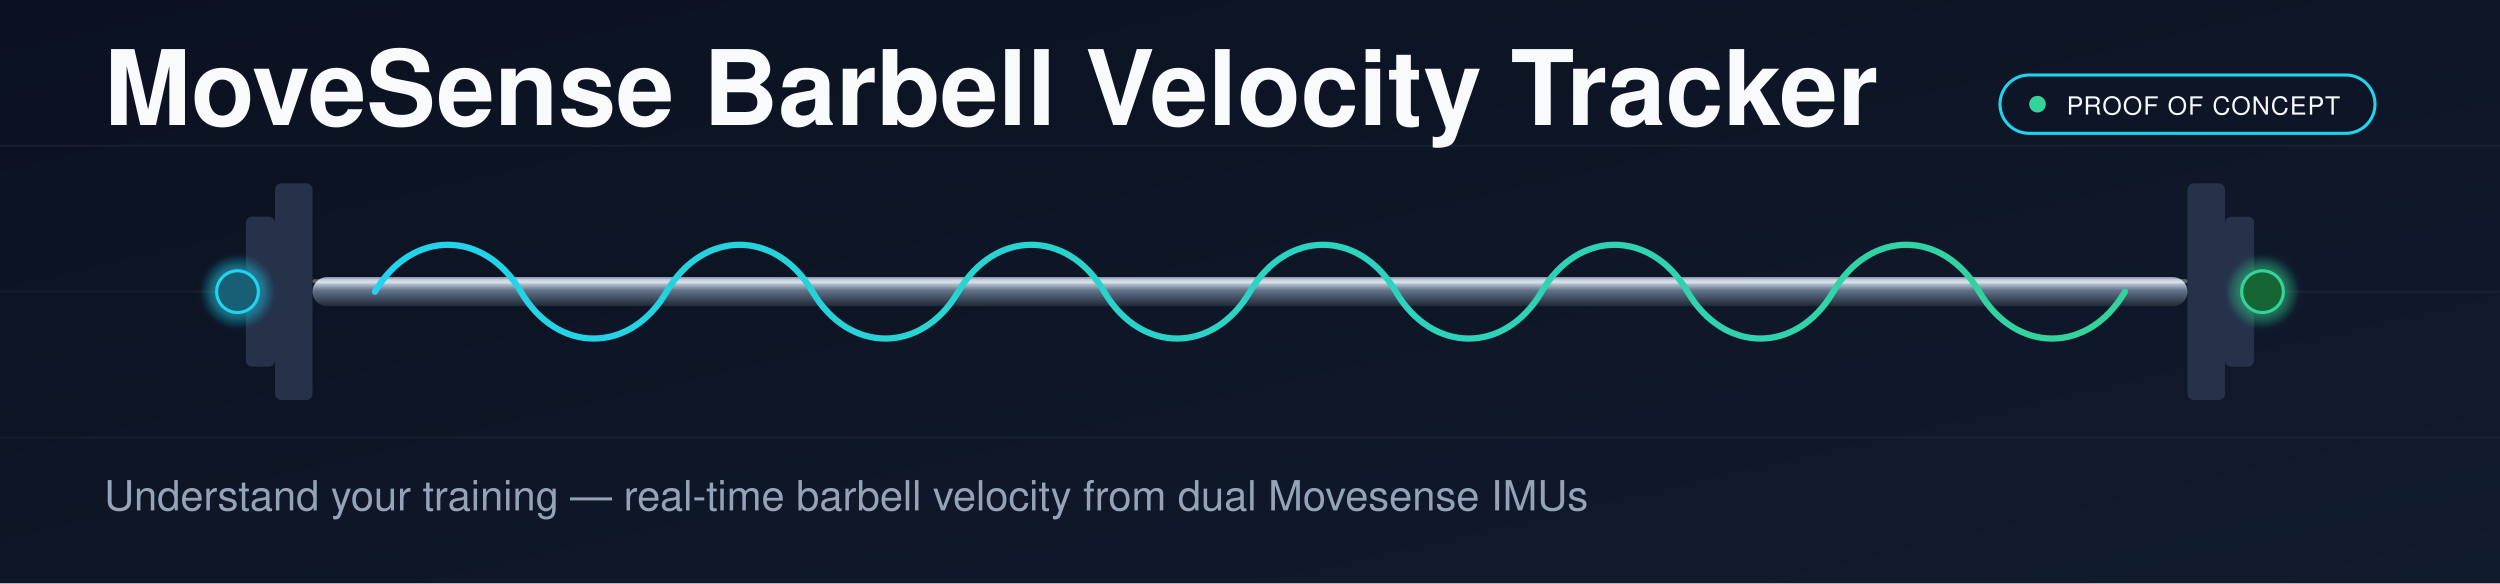
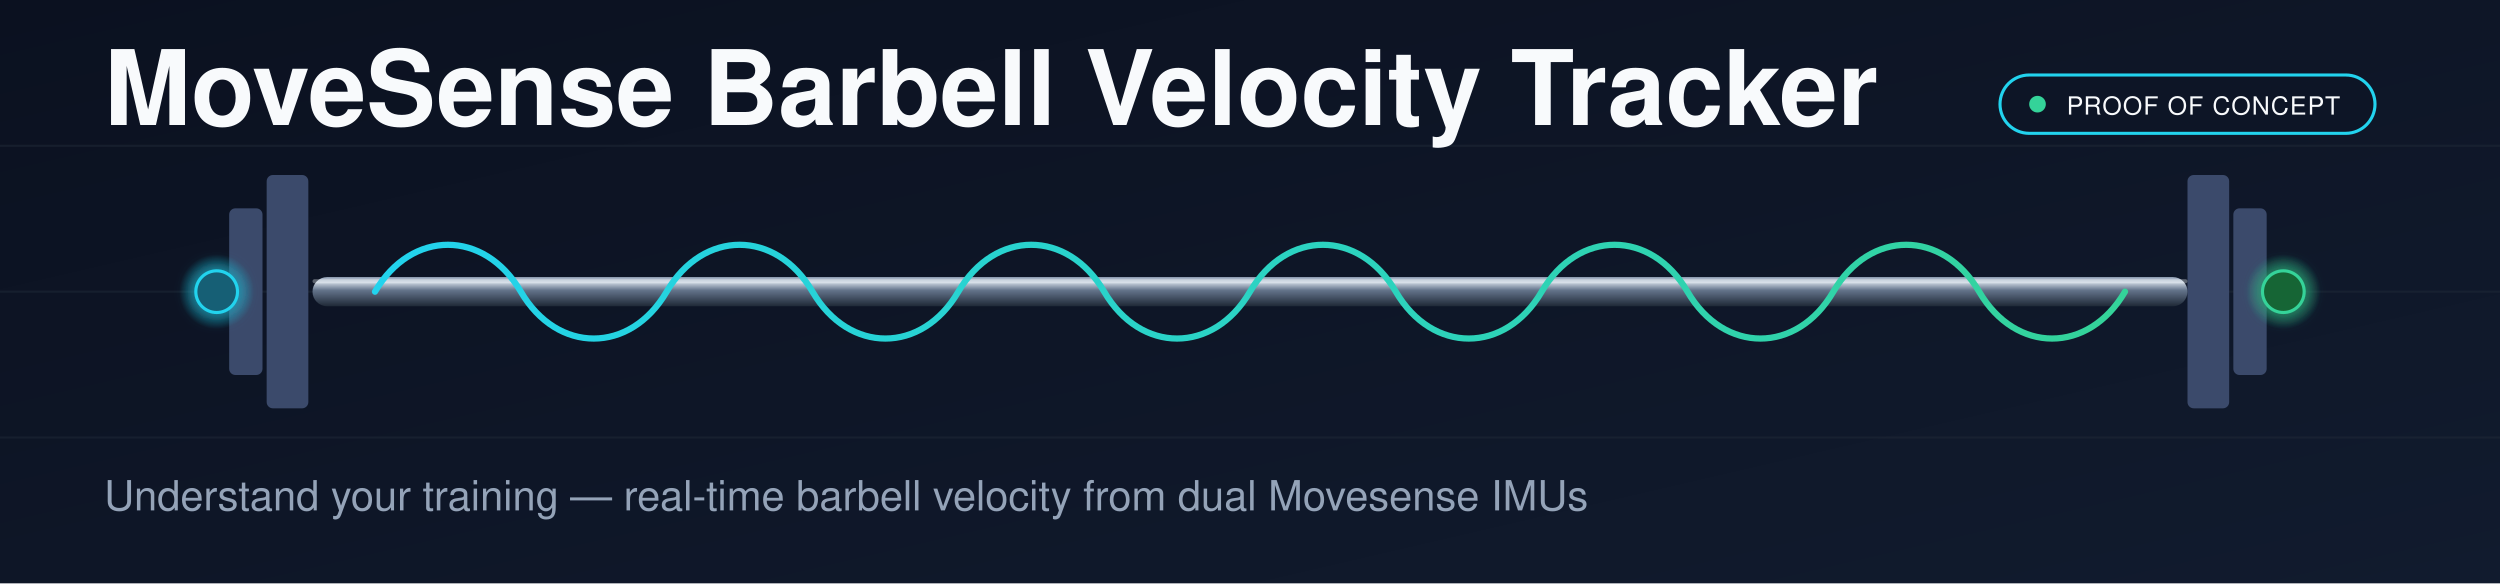
<svg xmlns="http://www.w3.org/2000/svg" viewBox="0 0 1200 280">
  <defs>
    <linearGradient id="bg" x1="0%" y1="0%" x2="100%" y2="100%">
      <stop offset="0%" stop-color="#0B1120" />
      <stop offset="100%" stop-color="#111B2E" />
    </linearGradient>
    <linearGradient id="accentLine" x1="0%" y1="0%" x2="100%" y2="0%">
      <stop offset="0%" stop-color="#22D3EE" />
      <stop offset="100%" stop-color="#34D399" />
    </linearGradient>
    <radialGradient id="pulse" cx="50%" cy="50%" r="50%">
      <stop offset="0%" stop-color="#22D3EE" stop-opacity="0.9" />
      <stop offset="100%" stop-color="#22D3EE" stop-opacity="0" />
    </radialGradient>
    <radialGradient id="pulseGreen" cx="50%" cy="50%" r="50%">
      <stop offset="0%" stop-color="#34D399" stop-opacity="0.9" />
      <stop offset="100%" stop-color="#34D399" stop-opacity="0" />
    </radialGradient>
    <linearGradient id="tube" x1="0%" y1="0%" x2="0%" y2="100%">
      <stop offset="0%" stop-color="#94A3B8" />
      <stop offset="18%" stop-color="#CBD5E1" />
      <stop offset="45%" stop-color="#64748B" />
      <stop offset="100%" stop-color="#1F2937" />
    </linearGradient>
    <filter id="glow" x="-50%" y="-50%" width="200%" height="200%">
      <feGaussianBlur stdDeviation="4" result="blur" />
      <feMerge>
        <feMergeNode in="blur" />
        <feMergeNode in="SourceGraphic" />
      </feMerge>
    </filter>
  </defs>
  <rect width="1200" height="280" fill="url(#bg)" />
  <g stroke="#1F2937" stroke-width="1" opacity="0.5">
    <line x1="0" y1="70" x2="1200" y2="70" />
    <line x1="0" y1="140" x2="1200" y2="140" />
    <line x1="0" y1="210" x2="1200" y2="210" />
  </g>
  <g transform="translate(160,140)">
-     <rect x="-42" y="-36" width="14" height="72" rx="3" fill="#26314A" />
-     <rect x="-28" y="-52" width="18" height="104" rx="3" fill="#26314A" />
-     <rect x="890" y="-52" width="18" height="104" rx="3" fill="#26314A" />
-     <rect x="908" y="-36" width="14" height="72" rx="3" fill="#26314A" />
+     <rect x="-50" y="-40" width="16" height="80" rx="3" fill="#3B4A6B" />
+     <rect x="-32" y="-56" width="20" height="112" rx="3" fill="#3B4A6B" />
+     <rect x="890" y="-56" width="20" height="112" rx="3" fill="#3B4A6B" />
+     <rect x="912" y="-40" width="16" height="80" rx="3" fill="#3B4A6B" />
    <rect x="-10" y="-7" width="900" height="14" rx="7" fill="url(#tube)" />
    <rect x="-10" y="-6" width="900" height="2" rx="1" fill="#F1F5F9" opacity="0.35" />
    <path d="M 20 0 C 37.5 -30 72.5 -30 90 0              C 107.5 30 142.5 30 160 0              C 177.5 -30 212.5 -30 230 0              C 247.5 30 282.5 30 300 0              C 317.5 -30 352.5 -30 370 0              C 387.5 30 422.5 30 440 0              C 457.5 -30 492.5 -30 510 0              C 527.5 30 562.5 30 580 0              C 597.5 -30 632.5 -30 650 0              C 667.5 30 702.5 30 720 0              C 737.5 -30 772.5 -30 790 0              C 807.5 30 842.5 30 860 0" fill="none" stroke="url(#accentLine)" stroke-width="3" stroke-linecap="round" />
-     <circle cx="-46" cy="0" r="18" fill="url(#pulse)" />
-     <circle cx="-46" cy="0" r="10" fill="#155E75" stroke="#22D3EE" stroke-width="1.5" filter="url(#glow)" />
-     <circle cx="926" cy="0" r="18" fill="url(#pulseGreen)" />
-     <circle cx="926" cy="0" r="10" fill="#166534" stroke="#34D399" stroke-width="1.5" filter="url(#glow)" />
+     <circle cx="-56" cy="0" r="18" fill="url(#pulse)" />
+     <circle cx="-56" cy="0" r="10" fill="#155E75" stroke="#22D3EE" stroke-width="1.5" filter="url(#glow)" />
+     <circle cx="936" cy="0" r="18" fill="url(#pulseGreen)" />
+     <circle cx="936" cy="0" r="10" fill="#166534" stroke="#34D399" stroke-width="1.5" filter="url(#glow)" />
  </g>
  <g font-family="Helvetica, Arial, sans-serif">
    <text x="50" y="60" font-size="50" font-weight="700" fill="#F8FAFC">MoveSense Barbell Velocity Tracker</text>
    <text x="50" y="245" font-size="20" fill="#94A3B8">Understand your training — real-time barbell velocity from dual Movesense IMUs</text>
  </g>
  <g transform="translate(960,36)">
    <rect x="0" y="0" width="180" height="28" rx="14" fill="#0D1526" stroke="#22D3EE" stroke-width="1.5" />
    <circle cx="18" cy="14" r="4" fill="#34D399" />
    <text x="32" y="19" font-family="Helvetica, Arial, sans-serif" font-size="12" letter-spacing="0.5" fill="#F8FAFC">PROOF OF CONCEPT</text>
  </g>
</svg>
